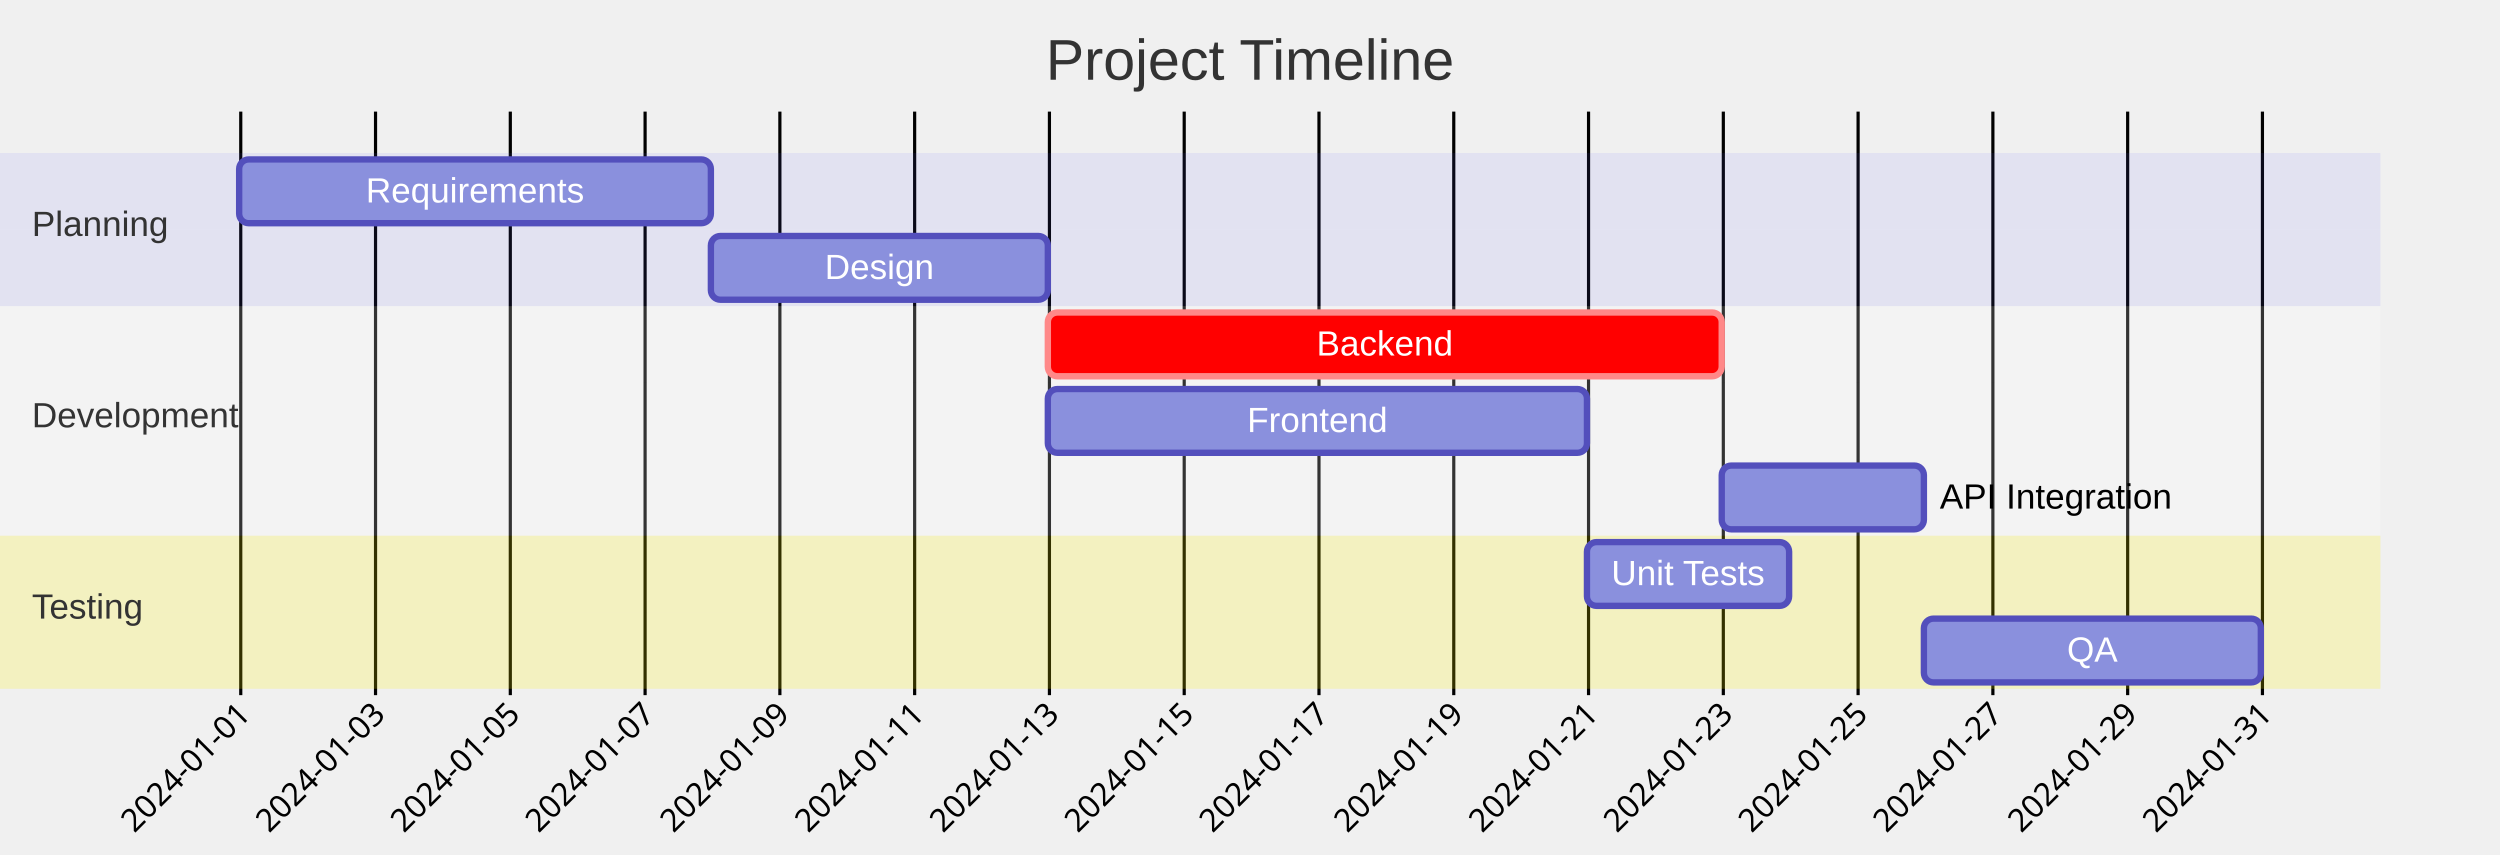
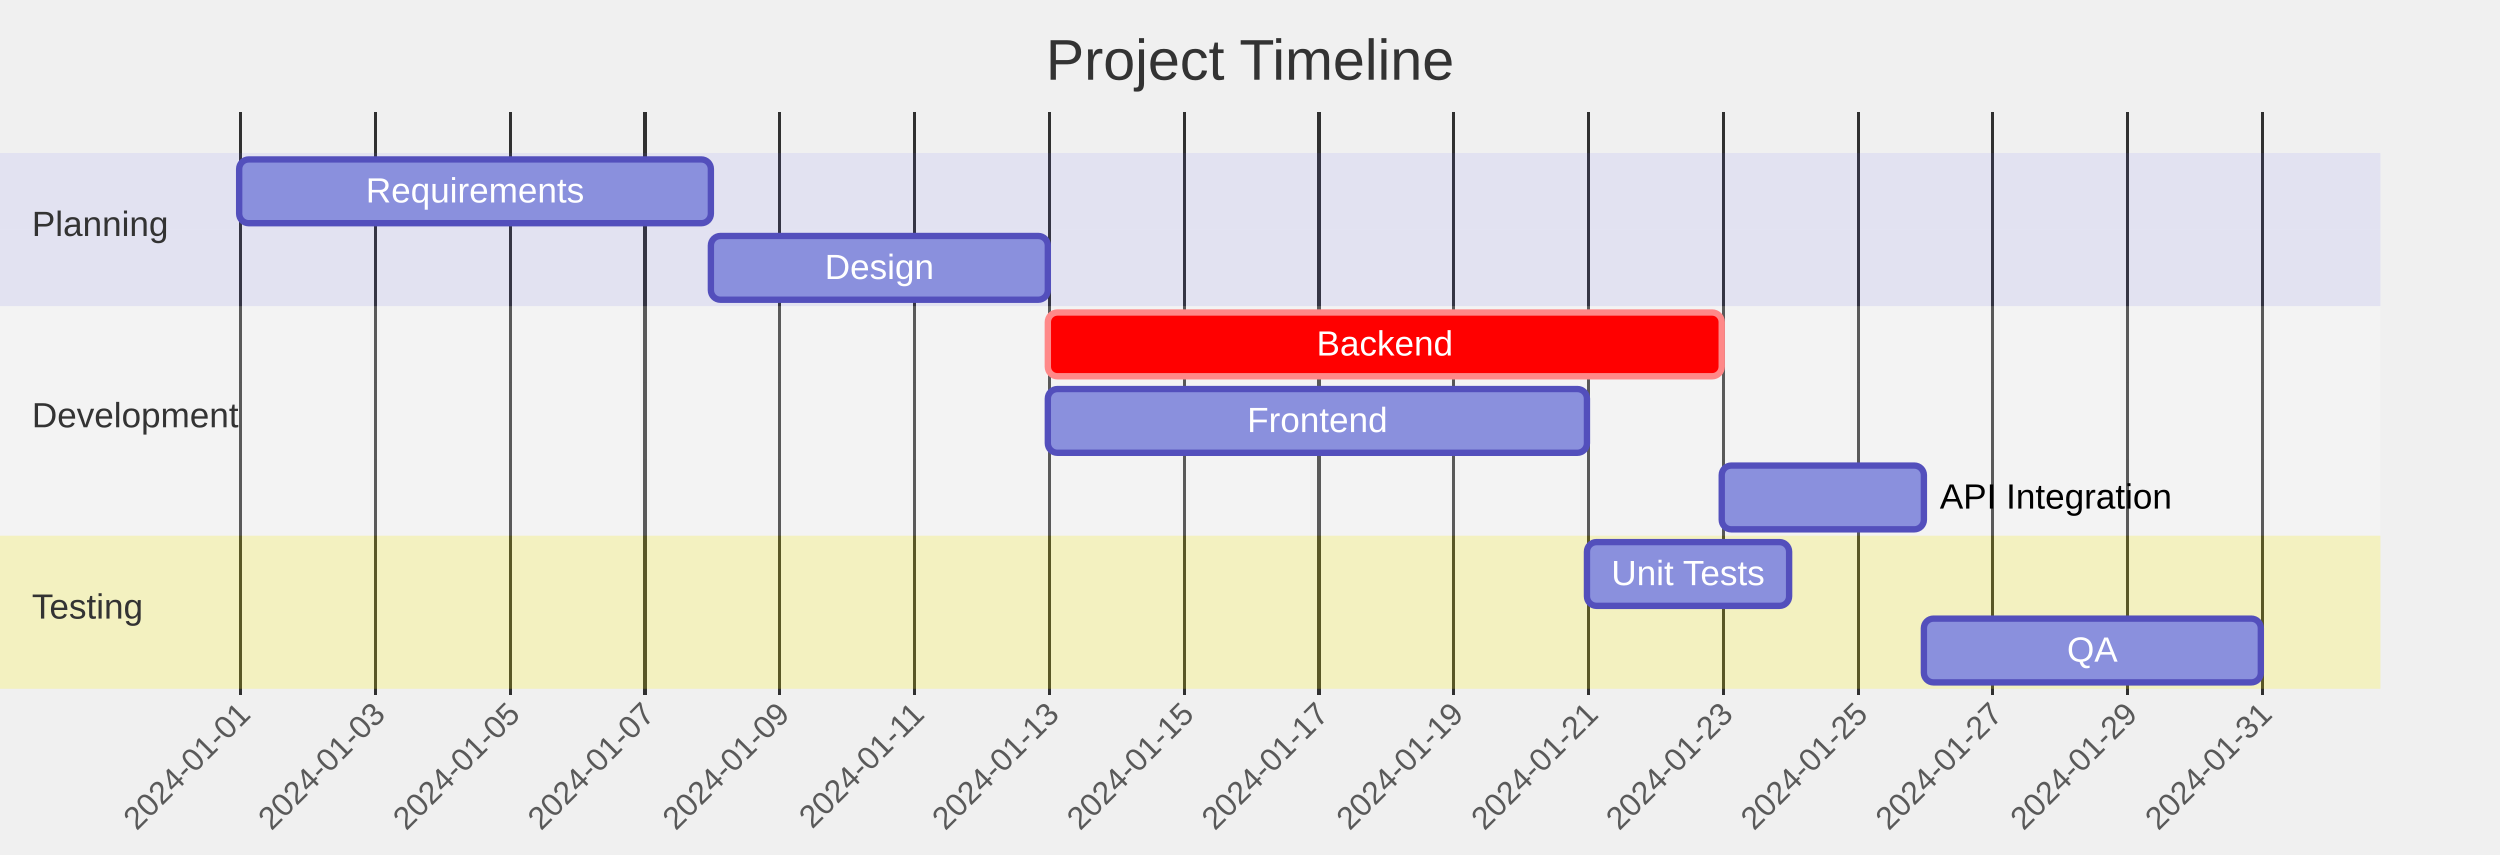
<svg xmlns="http://www.w3.org/2000/svg" width="784" height="268" viewBox="0 0 784 268" class="mermaid">
  <style>

.mermaid {
  font-family: trebuchet ms, verdana, arial, sans-serif;
  font-size: 16px;
}

.node rect,
.node polygon,
.node circle,
.node ellipse,
.node path {
  fill: #ECECFF;
  stroke: #9370DB;
  stroke-width: 1px;
}

.node line {
  stroke: #9370DB;
  stroke-width: 1px;
}

.node .label {
  fill: #333333;
}

.node text {
  fill: #333333;
  font-family: trebuchet ms, verdana, arial, sans-serif;
  font-size: 16px;
}

.edge-path {
  fill: none;
  stroke: #333333;
  stroke-width: 1px;
}

.edge-label {
  fill: #333333;
  font-family: trebuchet ms, verdana, arial, sans-serif;
}

.edge-label-bg {
  fill: rgba(232, 232, 232, 0.8);
}

.subgraph {
  fill: #ffffde;
  stroke: #aaaa33;
  stroke-width: 1px;
}

.subgraph-title {
  fill: #333333;
  font-weight: bold;
}

.cluster rect {
  fill: #ffffde;
  stroke: #aaaa33;
  stroke-width: 1px;
  rx: 5px;
  ry: 5px;
}

.cluster-label {
  fill: #333333;
  font-family: trebuchet ms, verdana, arial, sans-serif;
  font-size: 16px;
  font-weight: bold;
}

marker path {
  fill: #333333;
  stroke: #333333;
}


.titleText {
  text-anchor: middle;
  font-size: 18px;
  fill: #333333;
  font-family: trebuchet ms, verdana, arial, sans-serif;
}

.section {
  stroke: none;
  opacity: 0.2;
}

.section0 {
  fill: rgba(102, 102, 255, 0.49);
}

.section2 {
  fill: #fff400;
}

.section1, .section3 {
  fill: #ffffff;
  opacity: 0.2;
}

.sectionTitle {
  text-anchor: start;
  font-family: trebuchet ms, verdana, arial, sans-serif;
}

.sectionTitle0, .sectionTitle1, .sectionTitle2, .sectionTitle3 {
  fill: #333333;
}

.grid .tick {
  stroke: lightgrey;
  opacity: 0.8;
  shape-rendering: crispEdges;
}

.grid .tick text {
  font-family: trebuchet ms, verdana, arial, sans-serif;
  fill: #333333;
}

.grid path {
  stroke-width: 0;
}

.today {
  fill: none;
  stroke: red;
  stroke-width: 2px;
}

.task {
  stroke-width: 2;
}

.taskText {
  text-anchor: middle;
  font-family: trebuchet ms, verdana, arial, sans-serif;
}

.taskTextOutsideRight {
  fill: black;
  text-anchor: start;
  font-family: trebuchet ms, verdana, arial, sans-serif;
}

.taskTextOutsideLeft {
  fill: black;
  text-anchor: end;
}

.taskText0, .taskText1, .taskText2, .taskText3 {
  fill: #ffffff;
}

.task0, .task1, .task2, .task3 {
  fill: #8a90dd;
  stroke: #534fbc;
}

.taskTextOutside0, .taskTextOutside2 {
  fill: black;
}

.taskTextOutside1, .taskTextOutside3 {
  fill: black;
}

.active0, .active1, .active2, .active3 {
  fill: #bfc7ff;
  stroke: #534fbc;
}

.activeText0, .activeText1, .activeText2, .activeText3 {
  fill: #000000 !important;
}

.done0, .done1, .done2, .done3 {
  stroke: grey;
  fill: lightgrey;
  stroke-width: 2;
}

.doneText0, .doneText1, .doneText2, .doneText3 {
  fill: #000000 !important;
}

.crit0, .crit1, .crit2, .crit3 {
  stroke: #ff8888;
  fill: red;
  stroke-width: 2;
}

.activeCrit0, .activeCrit1, .activeCrit2, .activeCrit3 {
  stroke: #ff8888;
  fill: #bfc7ff;
  stroke-width: 2;
}

.doneCrit0, .doneCrit1, .doneCrit2, .doneCrit3 {
  stroke: #ff8888;
  fill: lightgrey;
  stroke-width: 2;
}

.milestone {
  transform: rotate(45deg) scale(0.8,0.8);
}

.milestoneText {
  font-style: italic;
}

.doneCritText0, .doneCritText1, .doneCritText2, .doneCritText3 {
  fill: #000000 !important;
}

.activeCritText0, .activeCritText1, .activeCritText2, .activeCritText3 {
  fill: #000000 !important;
}

.vert {
  stroke: navy;
}

.vertText {
  font-size: 15px;
  text-anchor: middle;
  fill: navy !important;
}

/* critText does not need a separate fill rule - it inherits white from taskText,
   which provides good contrast on red crit task backgrounds. The critText class
   exists only for programmatic identification, not styling. */

  </style>
  <g class="root">
    <g class="clusters">

    </g>
    <g class="edgePaths">

    </g>
    <g class="edgeLabels">

    </g>
    <g class="nodes">

    </g>
-     <text x="392" y="25" class="titleText" text-anchor="middle">Project Timeline</text>
-     <g class="grid" font-size="10" transform="translate(75, 218)" text-anchor="middle" font-family="sans-serif" fill="none">
+     <g class="grid" text-anchor="middle" fill="none" transform="translate(75, 218)" font-size="10" font-family="sans-serif">
      <path d="M0.5,-183V0.5H635V-183" class="domain" stroke="currentColor" />
-       <line x1="0.5" y1="0" x2="0.5" y2="-183" stroke="currentColor" />
-       <text x="0.5" y="3" transform="rotate(-45 0.5 3)" dy="0.5em" font-size="10" fill="#000" stroke="none" style="text-anchor: end;">2024-01-01</text>
-       <line x1="42.767" y1="0" x2="42.767" y2="-183" stroke="currentColor" />
-       <text x="42.767" y="3" font-size="10" style="text-anchor: end;" transform="rotate(-45 42.76667 3)" stroke="none" fill="#000" dy="0.5em">2024-01-03</text>
-       <line x1="85.033" y1="0" x2="85.033" y2="-183" stroke="currentColor" />
-       <text x="85.033" y="3" style="text-anchor: end;" transform="rotate(-45 85.03333 3)" font-size="10" fill="#000" stroke="none" dy="0.5em">2024-01-05</text>
-       <line x1="127.3" y1="0" x2="127.3" y2="-183" stroke="currentColor" />
-       <text x="127.3" y="3" font-size="10" style="text-anchor: end;" transform="rotate(-45 127.3 3)" stroke="none" fill="#000" dy="0.5em">2024-01-07</text>
-       <line x1="169.567" y1="0" x2="169.567" y2="-183" stroke="currentColor" />
-       <text x="169.567" y="3" font-size="10" transform="rotate(-45 169.5667 3)" style="text-anchor: end;" stroke="none" fill="#000" dy="0.5em">2024-01-09</text>
-       <line x1="211.833" y1="0" x2="211.833" y2="-183" stroke="currentColor" />
-       <text x="211.833" y="3" style="text-anchor: end;" fill="#000" stroke="none" dy="0.5em" font-size="10" transform="rotate(-45 211.8333 3)">2024-01-11</text>
-       <line x1="254.1" y1="0" x2="254.1" y2="-183" stroke="currentColor" />
-       <text x="254.1" y="3" font-size="10" fill="#000" transform="rotate(-45 254.1 3)" stroke="none" dy="0.5em" style="text-anchor: end;">2024-01-13</text>
-       <line x1="296.367" y1="0" x2="296.367" y2="-183" stroke="currentColor" />
-       <text x="296.367" y="3" font-size="10" style="text-anchor: end;" transform="rotate(-45 296.3667 3)" dy="0.5em" stroke="none" fill="#000">2024-01-15</text>
-       <line x1="338.633" y1="0" x2="338.633" y2="-183" stroke="currentColor" />
-       <text x="338.633" y="3" transform="rotate(-45 338.6333 3)" font-size="10" stroke="none" dy="0.5em" fill="#000" style="text-anchor: end;">2024-01-17</text>
-       <line x1="380.9" y1="0" x2="380.9" y2="-183" stroke="currentColor" />
-       <text x="380.9" y="3" stroke="none" fill="#000" dy="0.5em" font-size="10" transform="rotate(-45 380.9 3)" style="text-anchor: end;">2024-01-19</text>
-       <line x1="423.167" y1="0" x2="423.167" y2="-183" stroke="currentColor" />
-       <text x="423.167" y="3" stroke="none" font-size="10" fill="#000" style="text-anchor: end;" transform="rotate(-45 423.1667 3)" dy="0.5em">2024-01-21</text>
-       <line x1="465.433" y1="0" x2="465.433" y2="-183" stroke="currentColor" />
-       <text x="465.433" y="3" fill="#000" style="text-anchor: end;" stroke="none" dy="0.5em" font-size="10" transform="rotate(-45 465.4333 3)">2024-01-23</text>
-       <line x1="507.7" y1="0" x2="507.7" y2="-183" stroke="currentColor" />
-       <text x="507.7" y="3" style="text-anchor: end;" transform="rotate(-45 507.7 3)" stroke="none" fill="#000" dy="0.5em" font-size="10">2024-01-25</text>
-       <line x1="549.967" y1="0" x2="549.967" y2="-183" stroke="currentColor" />
-       <text x="549.967" y="3" style="text-anchor: end;" stroke="none" font-size="10" dy="0.5em" transform="rotate(-45 549.9667 3)" fill="#000">2024-01-27</text>
-       <line x1="592.233" y1="0" x2="592.233" y2="-183" stroke="currentColor" />
-       <text x="592.233" y="3" style="text-anchor: end;" fill="#000" dy="0.5em" transform="rotate(-45 592.2333 3)" stroke="none" font-size="10">2024-01-29</text>
-       <line x1="634.5" y1="0" x2="634.5" y2="-183" stroke="currentColor" />
-       <text x="634.5" y="3" stroke="none" font-size="10" style="text-anchor: end;" fill="#000" transform="rotate(-45 634.5 3)" dy="0.5em">2024-01-31</text>
+       <g class="tick" transform="translate(0.5,0)" opacity="1">
+         <line x1="0" y1="0" x2="0" y2="-183" stroke="currentColor" />
+         <text x="0" y="3" style="text-anchor: end;" transform="rotate(-45 0 3)" stroke="none" fill="#000" font-size="10" dy="0.5em">2024-01-01</text>
+       </g>
+       <g class="tick" opacity="1" transform="translate(42.76667,0)">
+         <line x1="0" y1="0" x2="0" y2="-183" stroke="currentColor" />
+         <text x="0" y="3" dy="0.5em" stroke="none" style="text-anchor: end;" transform="rotate(-45 0 3)" fill="#000" font-size="10">2024-01-03</text>
+       </g>
+       <g class="tick" opacity="1" transform="translate(85.03333,0)">
+         <line x1="0" y1="0" x2="0" y2="-183" stroke="currentColor" />
+         <text x="0" y="3" dy="0.5em" fill="#000" transform="rotate(-45 0 3)" style="text-anchor: end;" stroke="none" font-size="10">2024-01-05</text>
+       </g>
+       <g class="tick" transform="translate(127.3,0)" opacity="1">
+         <line x1="0" y1="0" x2="0" y2="-183" stroke="currentColor" />
+         <text x="0" y="3" fill="#000" font-size="10" style="text-anchor: end;" transform="rotate(-45 0 3)" stroke="none" dy="0.5em">2024-01-07</text>
+       </g>
+       <g class="tick" opacity="1" transform="translate(169.5667,0)">
+         <line x1="0" y1="0" x2="0" y2="-183" stroke="currentColor" />
+         <text x="0" y="3" fill="#000" style="text-anchor: end;" transform="rotate(-45 0 3)" font-size="10" dy="0.5em" stroke="none">2024-01-09</text>
+       </g>
+       <g class="tick" opacity="1" transform="translate(211.8333,0)">
+         <line x1="0" y1="0" x2="0" y2="-183" stroke="currentColor" />
+         <text x="0" y="3" dy="0.5em" style="text-anchor: end;" transform="rotate(-45 0 3)" fill="#000" stroke="none" font-size="10">2024-01-11</text>
+       </g>
+       <g class="tick" opacity="1" transform="translate(254.1,0)">
+         <line x1="0" y1="0" x2="0" y2="-183" stroke="currentColor" />
+         <text x="0" y="3" transform="rotate(-45 0 3)" dy="0.5em" font-size="10" stroke="none" style="text-anchor: end;" fill="#000">2024-01-13</text>
+       </g>
+       <g class="tick" opacity="1" transform="translate(296.3667,0)">
+         <line x1="0" y1="0" x2="0" y2="-183" stroke="currentColor" />
+         <text x="0" y="3" dy="0.5em" font-size="10" transform="rotate(-45 0 3)" fill="#000" stroke="none" style="text-anchor: end;">2024-01-15</text>
+       </g>
+       <g class="tick" opacity="1" transform="translate(338.6333,0)">
+         <line x1="0" y1="0" x2="0" y2="-183" stroke="currentColor" />
+         <text x="0" y="3" dy="0.5em" stroke="none" fill="#000" font-size="10" style="text-anchor: end;" transform="rotate(-45 0 3)">2024-01-17</text>
+       </g>
+       <g class="tick" opacity="1" transform="translate(380.9,0)">
+         <line x1="0" y1="0" x2="0" y2="-183" stroke="currentColor" />
+         <text x="0" y="3" fill="#000" dy="0.5em" font-size="10" transform="rotate(-45 0 3)" style="text-anchor: end;" stroke="none">2024-01-19</text>
+       </g>
+       <g class="tick" transform="translate(423.1667,0)" opacity="1">
+         <line x1="0" y1="0" x2="0" y2="-183" stroke="currentColor" />
+         <text x="0" y="3" transform="rotate(-45 0 3)" font-size="10" style="text-anchor: end;" stroke="none" fill="#000" dy="0.5em">2024-01-21</text>
+       </g>
+       <g class="tick" opacity="1" transform="translate(465.4333,0)">
+         <line x1="0" y1="0" x2="0" y2="-183" stroke="currentColor" />
+         <text x="0" y="3" transform="rotate(-45 0 3)" style="text-anchor: end;" fill="#000" font-size="10" dy="0.5em" stroke="none">2024-01-23</text>
+       </g>
+       <g class="tick" opacity="1" transform="translate(507.7,0)">
+         <line x1="0" y1="0" x2="0" y2="-183" stroke="currentColor" />
+         <text x="0" y="3" dy="0.5em" fill="#000" font-size="10" transform="rotate(-45 0 3)" stroke="none" style="text-anchor: end;">2024-01-25</text>
+       </g>
+       <g class="tick" opacity="1" transform="translate(549.9667,0)">
+         <line x1="0" y1="0" x2="0" y2="-183" stroke="currentColor" />
+         <text x="0" y="3" dy="0.5em" style="text-anchor: end;" fill="#000" font-size="10" transform="rotate(-45 0 3)" stroke="none">2024-01-27</text>
+       </g>
+       <g class="tick" opacity="1" transform="translate(592.2333,0)">
+         <line x1="0" y1="0" x2="0" y2="-183" stroke="currentColor" />
+         <text x="0" y="3" fill="#000" stroke="none" transform="rotate(-45 0 3)" dy="0.5em" font-size="10" style="text-anchor: end;">2024-01-29</text>
+       </g>
+       <g class="tick" transform="translate(634.5,0)" opacity="1">
+         <line x1="0" y1="0" x2="0" y2="-183" stroke="currentColor" />
+         <text x="0" y="3" font-size="10" fill="#000" transform="rotate(-45 0 3)" stroke="none" style="text-anchor: end;" dy="0.5em">2024-01-31</text>
+       </g>
    </g>
    <rect x="0" y="48" width="746.5" height="24" class="section section0" />
    <rect x="0" y="72" width="746.5" height="24" class="section section0" />
    <rect x="0" y="96" width="746.5" height="24" class="section section1" />
    <rect x="0" y="120" width="746.5" height="24" class="section section1" />
    <rect x="0" y="144" width="746.5" height="24" class="section section1" />
    <rect x="0" y="168" width="746.5" height="24" class="section section2" />
    <rect x="0" y="192" width="746.5" height="24" class="section section2" />
-     <rect x="75" y="50" width="147.933" height="20" rx="3" ry="3" class="task task0" id="a1" transform-origin="148.967px 60px" />
-     <text x="148.967" y="63.5" class="taskText taskText0" font-size="11" id="a1-text">Requirements</text>
+     <rect x="75" y="50" width="147.933" height="20" rx="3" ry="3" class="task task0" transform-origin="148.967px 60px" id="a1" />
    <rect x="222.933" y="74" width="105.667" height="20" rx="3" ry="3" class="task task0" id="a2" transform-origin="275.767px 84px" />
-     <text x="275.767" y="87.5" class="taskText taskText0" id="a2-text" font-size="11">Design</text>
-     <rect x="328.6" y="98" width="211.333" height="20" rx="3" ry="3" class="task crit1" id="b1" transform-origin="434.267px 108px" />
+     <rect x="328.6" y="98" width="211.333" height="20" rx="3" ry="3" class="task crit1" transform-origin="434.267px 108px" id="b1" />
+     <rect x="328.6" y="122" width="169.067" height="20" rx="3" ry="3" class="task task1" id="b2" transform-origin="413.133px 132px" />
+     <rect x="539.933" y="146" width="63.4" height="20" rx="3" ry="3" class="task task1" transform-origin="571.633px 156px" id="b3" />
+     <rect x="497.667" y="170" width="63.4" height="20" rx="3" ry="3" class="task task2" transform-origin="529.367px 180px" id="c1" />
+     <rect x="603.333" y="194" width="105.667" height="20" rx="3" ry="3" class="task task2" transform-origin="656.167px 204px" id="c2" />
+     <text x="148.967" y="63.5" class="taskText taskText0" id="a1-text" font-size="11">Requirements</text>
+     <text x="275.767" y="87.5" class="taskText taskText0" font-size="11" id="a2-text">Design</text>
    <text x="434.267" y="111.5" class="taskText taskText1 critText1" id="b1-text" font-size="11">Backend</text>
-     <rect x="328.6" y="122" width="169.067" height="20" rx="3" ry="3" class="task task1" id="b2" transform-origin="413.133px 132px" />
-     <text x="413.133" y="135.5" class="taskText taskText1" font-size="11" id="b2-text">Frontend</text>
-     <rect x="539.933" y="146" width="63.4" height="20" rx="3" ry="3" class="task task1" id="b3" transform-origin="571.633px 156px" />
+     <text x="413.133" y="135.5" class="taskText taskText1" id="b2-text" font-size="11">Frontend</text>
    <text x="608.333" y="159.5" class="taskTextOutsideRight taskTextOutside1" font-size="11" id="b3-text">API Integration</text>
-     <rect x="497.667" y="170" width="63.4" height="20" rx="3" ry="3" class="task task2" transform-origin="529.367px 180px" id="c1" />
-     <text x="529.367" y="183.5" class="taskText taskText2" id="c1-text" font-size="11">Unit Tests</text>
-     <rect x="603.333" y="194" width="105.667" height="20" rx="3" ry="3" class="task task2" id="c2" transform-origin="656.167px 204px" />
-     <text x="656.167" y="207.5" class="taskText taskText2" font-size="11" id="c2-text">QA</text>
+     <text x="529.367" y="183.5" class="taskText taskText2" font-size="11" id="c1-text">Unit Tests</text>
+     <text x="656.167" y="207.5" class="taskText taskText2" id="c2-text" font-size="11">QA</text>
    <text x="10" y="74" class="sectionTitle sectionTitle0" font-size="11">Planning</text>
    <text x="10" y="134" class="sectionTitle sectionTitle1" font-size="11">Development</text>
    <text x="10" y="194" class="sectionTitle sectionTitle2" font-size="11">Testing</text>
+     <text x="392" y="25" class="titleText" text-anchor="middle">Project Timeline</text>
  </g>
</svg>
